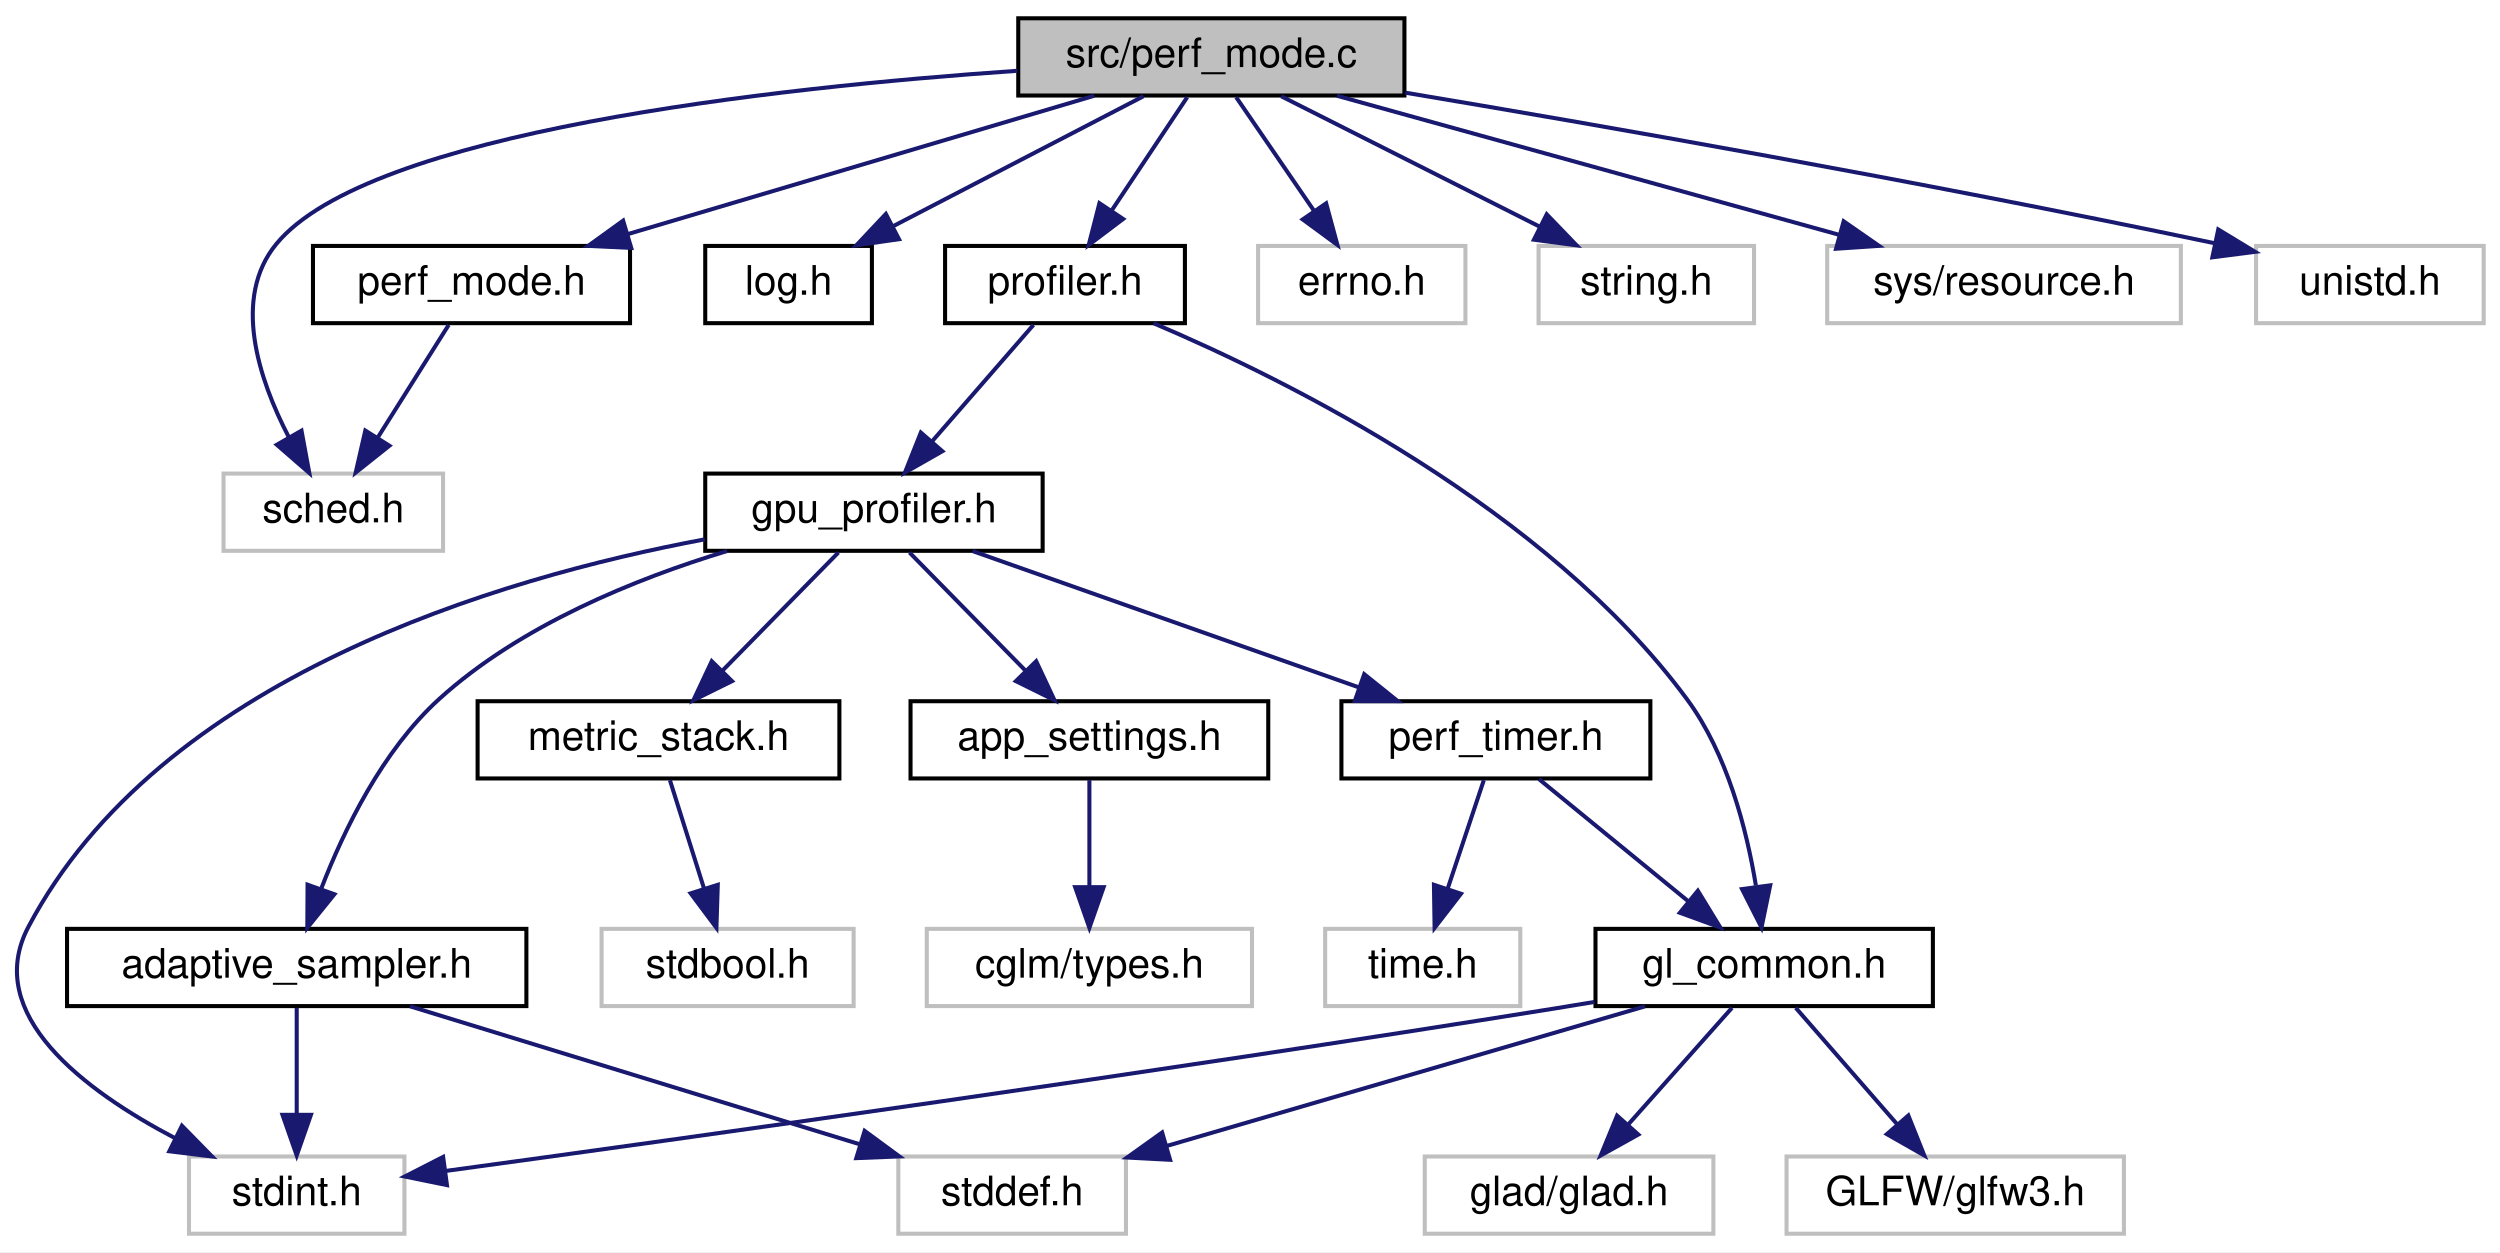
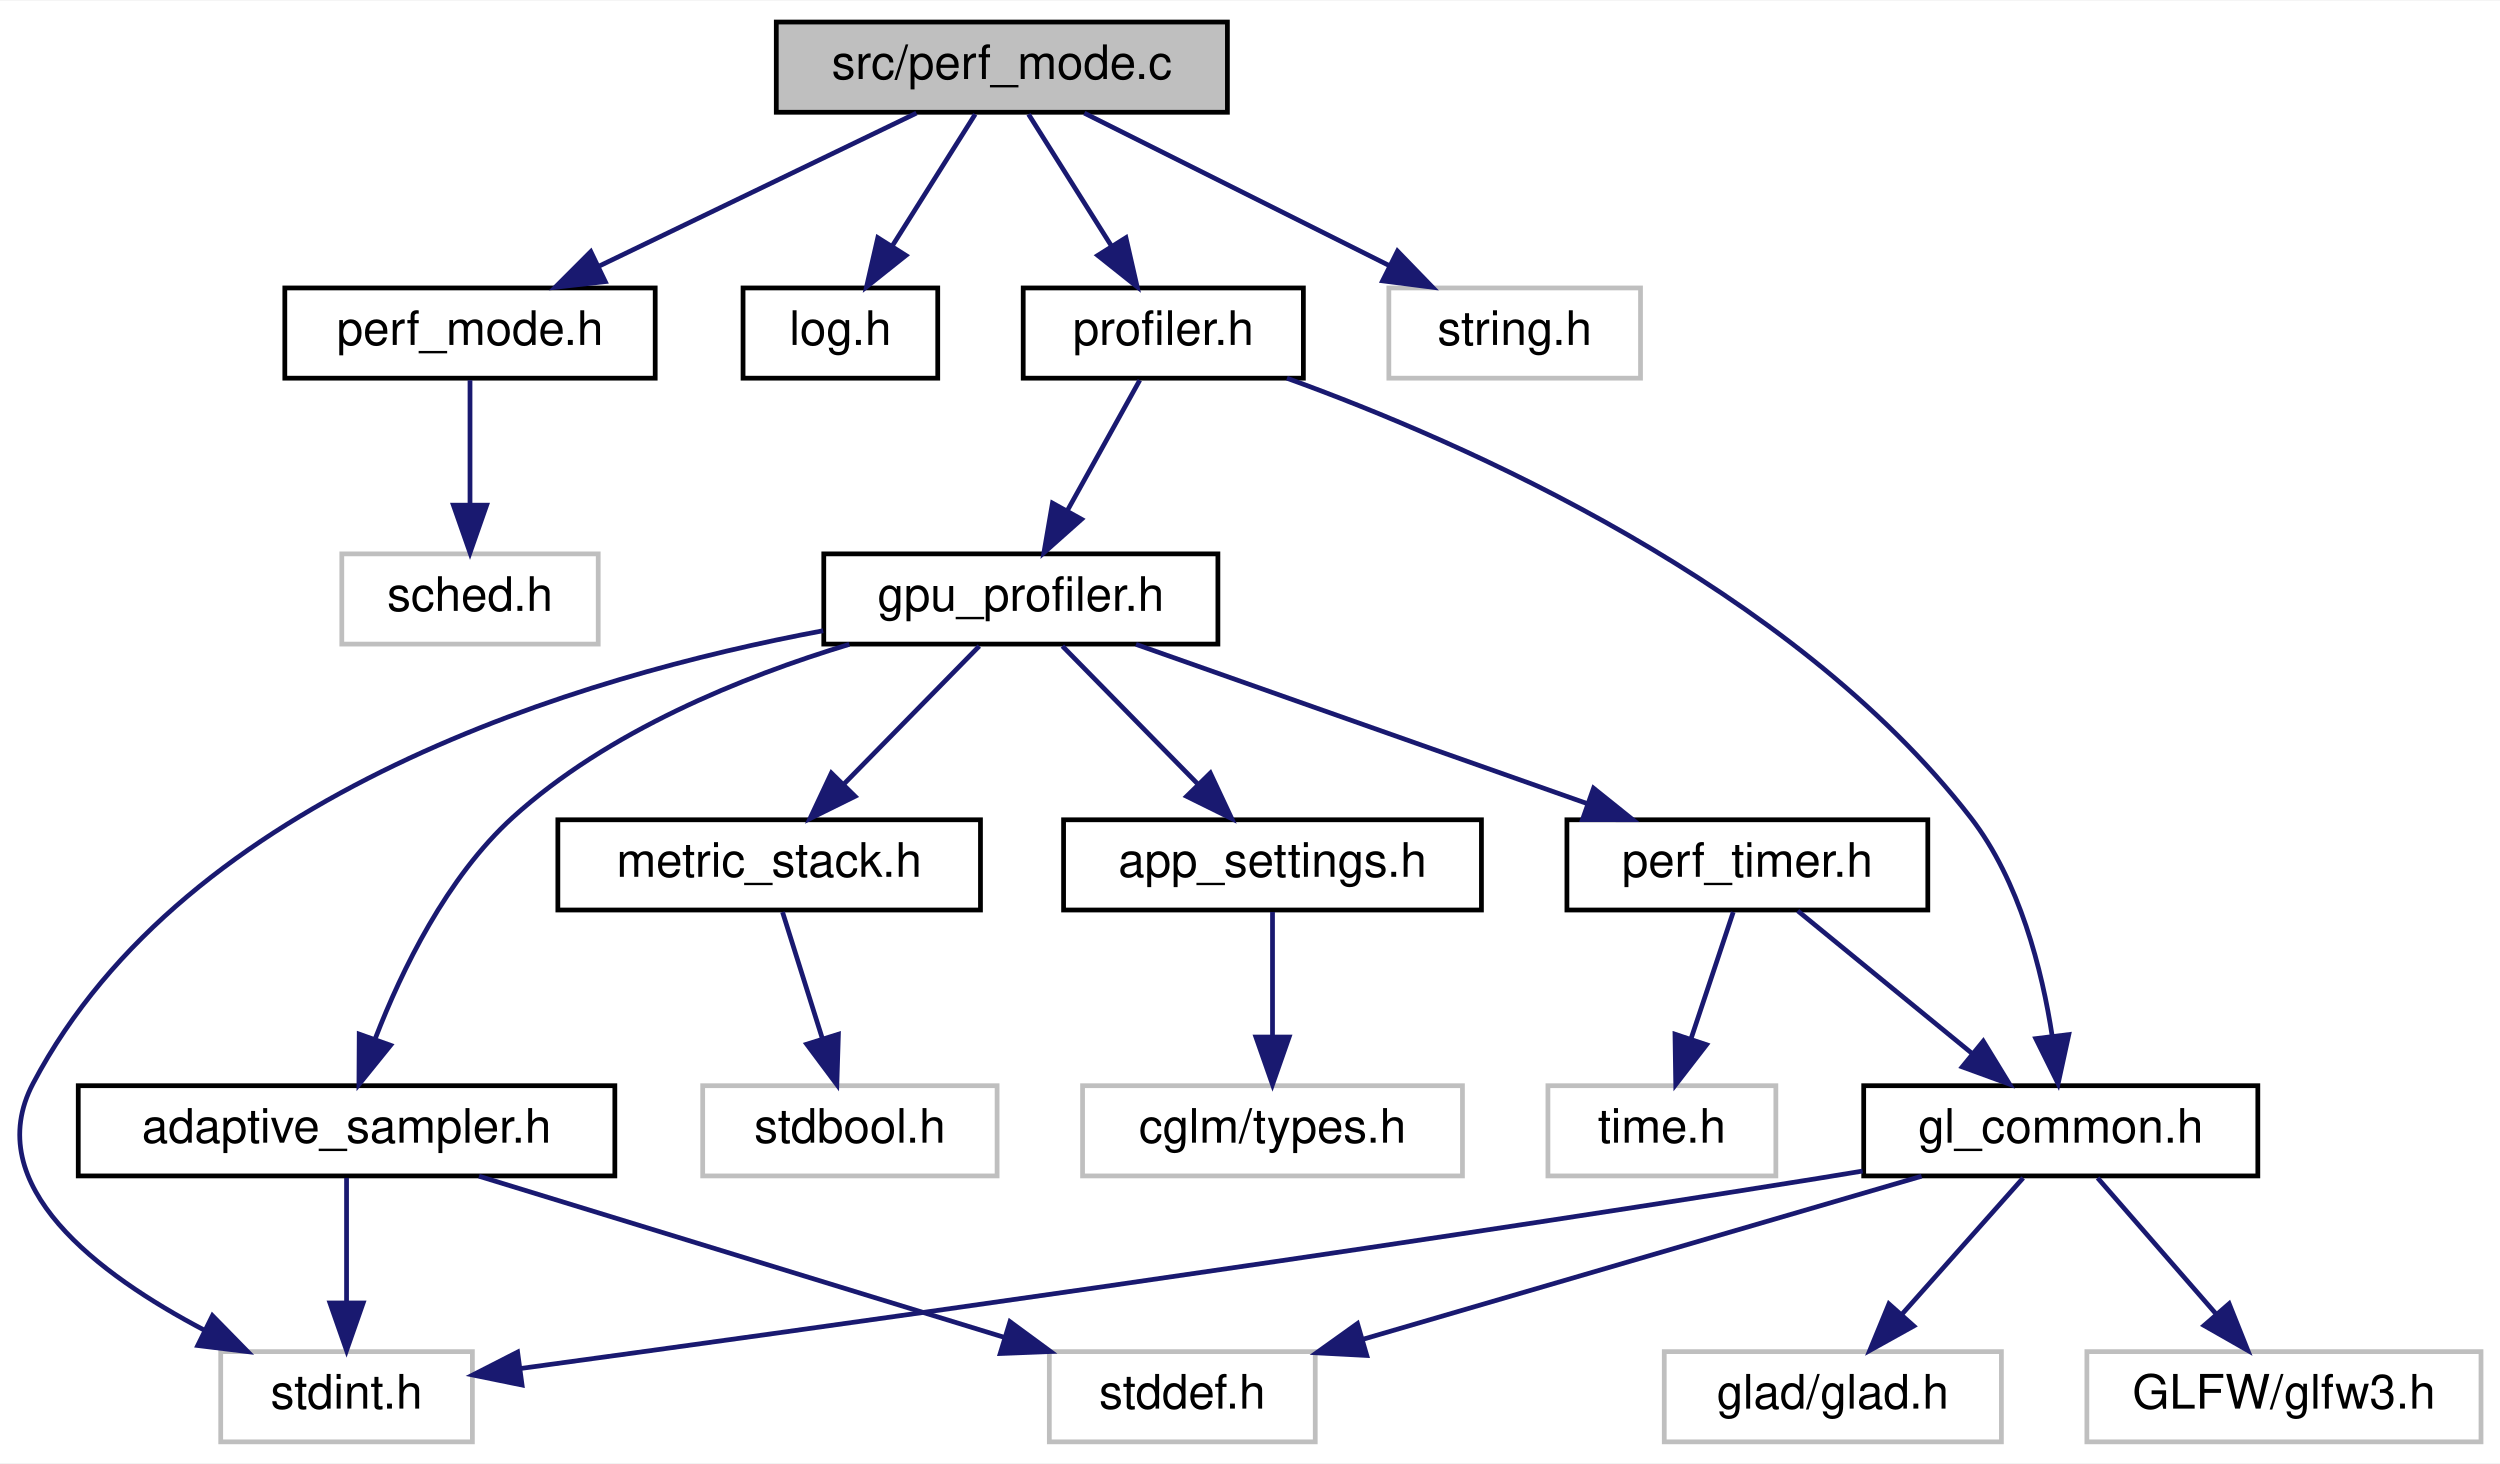
- <svg xmlns="http://www.w3.org/2000/svg" xmlns:xlink="http://www.w3.org/1999/xlink" width="615pt" height="308pt" viewBox="0.00 0.00 614.98 308.00">
+ <svg xmlns="http://www.w3.org/2000/svg" xmlns:xlink="http://www.w3.org/1999/xlink" width="526pt" height="308pt" viewBox="0.00 0.00 526.48 308.00">
  <g id="graph0" class="graph" transform="scale(1 1) rotate(0) translate(4 304)">
-     <polygon fill="white" stroke="transparent" points="-4,4 -4,-304 610.98,-304 610.98,4 -4,4" />
+     <polygon fill="white" stroke="transparent" points="-4,4 -4,-304 522.48,-304 522.48,4 -4,4" />
    <g id="node1" class="node">
      <g id="a_node1">
        <a xlink:title="Runtime performance optimization implementation.">
-           <polygon fill="#bfbfbf" stroke="black" points="246.48,-280.5 246.48,-299.5 341.48,-299.5 341.48,-280.5 246.48,-280.5" />
-           <text text-anchor="middle" x="293.98" y="-287.5" font-family="Helvetica,sans-Serif" font-size="10.00">src/perf_mode.c</text>
+           <polygon fill="#bfbfbf" stroke="black" points="159.48,-280.5 159.48,-299.5 254.48,-299.5 254.48,-280.5 159.48,-280.5" />
+           <text text-anchor="middle" x="206.98" y="-287.5" font-family="Helvetica,sans-Serif" font-size="10.00">src/perf_mode.c</text>
        </a>
      </g>
    </g>
    <g id="node2" class="node">
      <g id="a_node2">
        <a xlink:href="perf__mode_8h.html" target="_top" xlink:title="Runtime performance optimization module.">
-           <polygon fill="white" stroke="black" points="72.98,-224.5 72.98,-243.5 150.98,-243.5 150.98,-224.5 72.98,-224.5" />
-           <text text-anchor="middle" x="111.98" y="-231.5" font-family="Helvetica,sans-Serif" font-size="10.00">perf_mode.h</text>
+           <polygon fill="white" stroke="black" points="55.98,-224.5 55.98,-243.5 133.98,-243.5 133.98,-224.5 55.98,-224.5" />
+           <text text-anchor="middle" x="94.98" y="-231.5" font-family="Helvetica,sans-Serif" font-size="10.00">perf_mode.h</text>
        </a>
      </g>
    </g>
    <g id="edge1" class="edge">
-       <path fill="none" stroke="midnightblue" d="M265.14,-280.44C234.13,-271.24 184.65,-256.56 150.36,-246.39" />
-       <polygon fill="midnightblue" stroke="midnightblue" points="151.27,-243.01 140.69,-243.52 149.28,-249.72 151.27,-243.01" />
-     </g>
-     <g id="node3" class="node">
-       <g id="a_node3">
-         <a xlink:title=" ">
-           <polygon fill="white" stroke="#bfbfbf" points="50.98,-168.5 50.98,-187.5 104.98,-187.5 104.98,-168.5 50.98,-168.5" />
-           <text text-anchor="middle" x="77.98" y="-175.5" font-family="Helvetica,sans-Serif" font-size="10.00">sched.h</text>
-         </a>
-       </g>
-     </g>
-     <g id="edge23" class="edge">
-       <path fill="none" stroke="midnightblue" d="M246.27,-286.59C185.78,-282.42 86.61,-271.49 63.98,-244 53.01,-230.68 59.63,-210.75 67.03,-196.47" />
-       <polygon fill="midnightblue" stroke="midnightblue" points="70.16,-198.06 72.08,-187.64 64.08,-194.59 70.16,-198.06" />
+       <path fill="none" stroke="midnightblue" d="M188.99,-280.32C170.95,-271.62 142.94,-258.12 122.18,-248.11" />
+       <polygon fill="midnightblue" stroke="midnightblue" points="123.46,-244.84 112.93,-243.65 120.42,-251.15 123.46,-244.84" />
    </g>
    <g id="node4" class="node">
      <g id="a_node4">
        <a xlink:href="log_8h.html" target="_top" xlink:title="Thread-safe logging utility with timestamps and severity levels.">
-           <polygon fill="white" stroke="black" points="169.48,-224.5 169.48,-243.5 210.48,-243.5 210.48,-224.5 169.48,-224.5" />
-           <text text-anchor="middle" x="189.98" y="-231.5" font-family="Helvetica,sans-Serif" font-size="10.00">log.h</text>
+           <polygon fill="white" stroke="black" points="152.48,-224.5 152.48,-243.5 193.48,-243.5 193.48,-224.5 152.48,-224.5" />
+           <text text-anchor="middle" x="172.98" y="-231.5" font-family="Helvetica,sans-Serif" font-size="10.00">log.h</text>
        </a>
      </g>
    </g>
    <g id="edge3" class="edge">
-       <path fill="none" stroke="midnightblue" d="M277.27,-280.32C260.67,-271.7 234.98,-258.36 215.76,-248.39" />
-       <polygon fill="midnightblue" stroke="midnightblue" points="217.14,-245.16 206.65,-243.65 213.91,-251.37 217.14,-245.16" />
+       <path fill="none" stroke="midnightblue" d="M201.37,-280.08C196.62,-272.53 189.66,-261.49 183.83,-252.23" />
+       <polygon fill="midnightblue" stroke="midnightblue" points="186.78,-250.35 178.49,-243.75 180.86,-254.08 186.78,-250.35" />
    </g>
    <g id="node5" class="node">
      <g id="a_node5">
        <a xlink:href="profiler_8h.html" target="_top" xlink:title=" ">
-           <polygon fill="white" stroke="black" points="228.48,-224.5 228.48,-243.5 287.48,-243.5 287.48,-224.5 228.48,-224.5" />
-           <text text-anchor="middle" x="257.98" y="-231.5" font-family="Helvetica,sans-Serif" font-size="10.00">profiler.h</text>
+           <polygon fill="white" stroke="black" points="211.48,-224.5 211.48,-243.5 270.48,-243.5 270.48,-224.5 211.48,-224.5" />
+           <text text-anchor="middle" x="240.98" y="-231.5" font-family="Helvetica,sans-Serif" font-size="10.00">profiler.h</text>
        </a>
      </g>
    </g>
    <g id="edge4" class="edge">
-       <path fill="none" stroke="midnightblue" d="M288.04,-280.08C283.01,-272.53 275.65,-261.49 269.47,-252.23" />
-       <polygon fill="midnightblue" stroke="midnightblue" points="272.28,-250.13 263.82,-243.75 266.45,-254.01 272.28,-250.13" />
+       <path fill="none" stroke="midnightblue" d="M212.6,-280.08C217.35,-272.53 224.3,-261.49 230.13,-252.23" />
+       <polygon fill="midnightblue" stroke="midnightblue" points="233.11,-254.08 235.47,-243.75 227.18,-250.35 233.11,-254.08" />
    </g>
    <g id="node19" class="node">
      <g id="a_node19">
        <a xlink:title=" ">
-           <polygon fill="white" stroke="#bfbfbf" points="305.48,-224.5 305.48,-243.5 356.48,-243.5 356.48,-224.5 305.48,-224.5" />
-           <text text-anchor="middle" x="330.98" y="-231.5" font-family="Helvetica,sans-Serif" font-size="10.00">errno.h</text>
+           <polygon fill="white" stroke="#bfbfbf" points="288.48,-224.5 288.48,-243.5 341.48,-243.5 341.48,-224.5 288.48,-224.5" />
+           <text text-anchor="middle" x="314.98" y="-231.5" font-family="Helvetica,sans-Serif" font-size="10.00">string.h</text>
        </a>
      </g>
    </g>
    <g id="edge22" class="edge">
-       <path fill="none" stroke="midnightblue" d="M300.09,-280.08C305.27,-272.53 312.83,-261.49 319.18,-252.23" />
-       <polygon fill="midnightblue" stroke="midnightblue" points="322.22,-253.98 324.99,-243.75 316.45,-250.02 322.22,-253.98" />
-     </g>
-     <g id="node20" class="node">
-       <g id="a_node20">
-         <a xlink:title=" ">
-           <polygon fill="white" stroke="#bfbfbf" points="374.48,-224.5 374.48,-243.5 427.48,-243.5 427.48,-224.5 374.48,-224.5" />
-           <text text-anchor="middle" x="400.98" y="-231.5" font-family="Helvetica,sans-Serif" font-size="10.00">string.h</text>
-         </a>
-       </g>
-     </g>
-     <g id="edge24" class="edge">
-       <path fill="none" stroke="midnightblue" d="M311.17,-280.32C328.33,-271.66 354.93,-258.24 374.73,-248.25" />
-       <polygon fill="midnightblue" stroke="midnightblue" points="376.48,-251.28 383.83,-243.65 373.33,-245.04 376.48,-251.28" />
-     </g>
-     <g id="node21" class="node">
-       <g id="a_node21">
-         <a xlink:title=" ">
-           <polygon fill="white" stroke="#bfbfbf" points="445.48,-224.5 445.48,-243.5 532.48,-243.5 532.48,-224.5 445.48,-224.5" />
-           <text text-anchor="middle" x="488.98" y="-231.5" font-family="Helvetica,sans-Serif" font-size="10.00">sys/resource.h</text>
-         </a>
-       </g>
-     </g>
-     <g id="edge25" class="edge">
-       <path fill="none" stroke="midnightblue" d="M324.88,-280.44C358.26,-271.2 411.58,-256.44 448.33,-246.26" />
-       <polygon fill="midnightblue" stroke="midnightblue" points="449.53,-249.56 458.23,-243.52 447.66,-242.81 449.53,-249.56" />
-     </g>
-     <g id="node22" class="node">
-       <g id="a_node22">
-         <a xlink:title=" ">
-           <polygon fill="white" stroke="#bfbfbf" points="550.98,-224.5 550.98,-243.5 606.98,-243.5 606.98,-224.5 550.98,-224.5" />
-           <text text-anchor="middle" x="578.98" y="-231.5" font-family="Helvetica,sans-Serif" font-size="10.00">unistd.h</text>
-         </a>
-       </g>
-     </g>
-     <g id="edge26" class="edge">
-       <path fill="none" stroke="midnightblue" d="M341.69,-281.2C389.59,-273.18 465.74,-259.91 540.66,-244.19" />
-       <polygon fill="midnightblue" stroke="midnightblue" points="541.68,-247.55 550.74,-242.05 540.23,-240.7 541.68,-247.55" />
+       <path fill="none" stroke="midnightblue" d="M224.34,-280.32C241.65,-271.66 268.5,-258.24 288.48,-248.25" />
+       <polygon fill="midnightblue" stroke="midnightblue" points="290.3,-251.26 297.67,-243.65 287.16,-245 290.3,-251.26" />
+     </g>
+     <g id="node3" class="node">
+       <g id="a_node3">
+         <a xlink:title=" ">
+           <polygon fill="white" stroke="#bfbfbf" points="67.98,-168.5 67.98,-187.5 121.98,-187.5 121.98,-168.5 67.98,-168.5" />
+           <text text-anchor="middle" x="94.98" y="-175.5" font-family="Helvetica,sans-Serif" font-size="10.00">sched.h</text>
+         </a>
+       </g>
    </g>
    <g id="edge2" class="edge">
-       <path fill="none" stroke="midnightblue" d="M106.37,-224.08C101.62,-216.53 94.66,-205.49 88.83,-196.23" />
-       <polygon fill="midnightblue" stroke="midnightblue" points="91.78,-194.35 83.49,-187.75 85.86,-198.08 91.78,-194.35" />
+       <path fill="none" stroke="midnightblue" d="M94.98,-224.08C94.98,-217.01 94.98,-206.86 94.98,-197.99" />
+       <polygon fill="midnightblue" stroke="midnightblue" points="98.48,-197.75 94.98,-187.75 91.48,-197.75 98.48,-197.75" />
    </g>
    <g id="node6" class="node">
      <g id="a_node6">
        <a xlink:href="gl__common_8h.html" target="_top" xlink:title="Common OpenGL definitions, RAII helpers, and utilities.">
          <polygon fill="white" stroke="black" points="388.48,-56.5 388.48,-75.5 471.48,-75.5 471.48,-56.5 388.48,-56.5" />
          <text text-anchor="middle" x="429.98" y="-63.5" font-family="Helvetica,sans-Serif" font-size="10.00">gl_common.h</text>
        </a>
      </g>
    </g>
    <g id="edge5" class="edge">
-       <path fill="none" stroke="midnightblue" d="M279.77,-224.48C313.07,-210.34 376.39,-178.86 410.98,-132 420.91,-118.55 425.67,-99.99 427.94,-86.14" />
-       <polygon fill="midnightblue" stroke="midnightblue" points="431.46,-86.21 429.32,-75.84 424.53,-85.28 431.46,-86.21" />
+       <path fill="none" stroke="midnightblue" d="M267.02,-224.49C304.46,-210.93 373.12,-180.83 410.98,-132 421.33,-118.66 426.05,-99.83 428.19,-85.87" />
+       <polygon fill="midnightblue" stroke="midnightblue" points="431.67,-86.27 429.42,-75.91 424.72,-85.41 431.67,-86.27" />
    </g>
    <g id="node11" class="node">
      <g id="a_node11">
        <a xlink:href="gpu__profiler_8h.html" target="_top" xlink:title=" ">
          <polygon fill="white" stroke="black" points="169.48,-168.5 169.48,-187.5 252.48,-187.5 252.48,-168.5 169.48,-168.5" />
          <text text-anchor="middle" x="210.98" y="-175.5" font-family="Helvetica,sans-Serif" font-size="10.00">gpu_profiler.h</text>
        </a>
      </g>
    </g>
    <g id="edge10" class="edge">
-       <path fill="none" stroke="midnightblue" d="M250.22,-224.08C243.45,-216.3 233.44,-204.8 225.23,-195.37" />
-       <polygon fill="midnightblue" stroke="midnightblue" points="227.81,-193 218.6,-187.75 222.52,-197.59 227.81,-193" />
+       <path fill="none" stroke="midnightblue" d="M236.03,-224.08C231.88,-216.61 225.83,-205.72 220.72,-196.52" />
+       <polygon fill="midnightblue" stroke="midnightblue" points="223.76,-194.79 215.84,-187.75 217.64,-198.19 223.76,-194.79" />
    </g>
    <g id="node7" class="node">
      <g id="a_node7">
        <a xlink:title=" ">
          <polygon fill="white" stroke="#bfbfbf" points="346.48,-0.5 346.48,-19.5 417.48,-19.5 417.48,-0.5 346.48,-0.5" />
          <text text-anchor="middle" x="381.98" y="-7.5" font-family="Helvetica,sans-Serif" font-size="10.00">glad/glad.h</text>
        </a>
      </g>
    </g>
    <g id="edge6" class="edge">
      <path fill="none" stroke="midnightblue" d="M422.06,-56.08C415.14,-48.3 404.92,-36.8 396.53,-27.37" />
      <polygon fill="midnightblue" stroke="midnightblue" points="399.02,-24.9 389.76,-19.75 393.79,-29.55 399.02,-24.9" />
    </g>
    <g id="node8" class="node">
      <g id="a_node8">
        <a xlink:title=" ">
          <polygon fill="white" stroke="#bfbfbf" points="435.48,-0.5 435.48,-19.5 518.48,-19.5 518.48,-0.5 435.48,-0.5" />
          <text text-anchor="middle" x="476.98" y="-7.5" font-family="Helvetica,sans-Serif" font-size="10.00">GLFW/glfw3.h</text>
        </a>
      </g>
    </g>
    <g id="edge7" class="edge">
      <path fill="none" stroke="midnightblue" d="M437.74,-56.08C444.52,-48.3 454.53,-36.8 462.74,-27.37" />
      <polygon fill="midnightblue" stroke="midnightblue" points="465.44,-29.59 469.37,-19.75 460.16,-25 465.44,-29.59" />
    </g>
    <g id="node9" class="node">
      <g id="a_node9">
        <a xlink:title=" ">
          <polygon fill="white" stroke="#bfbfbf" points="216.98,-0.5 216.98,-19.5 272.98,-19.5 272.98,-0.5 216.98,-0.5" />
          <text text-anchor="middle" x="244.98" y="-7.5" font-family="Helvetica,sans-Serif" font-size="10.00">stddef.h</text>
        </a>
      </g>
    </g>
    <g id="edge8" class="edge">
      <path fill="none" stroke="midnightblue" d="M400.67,-56.44C368.86,-47.16 317.96,-32.3 283.08,-22.12" />
      <polygon fill="midnightblue" stroke="midnightblue" points="283.83,-18.69 273.25,-19.25 281.87,-25.41 283.83,-18.69" />
    </g>
    <g id="node10" class="node">
      <g id="a_node10">
        <a xlink:title=" ">
          <polygon fill="white" stroke="#bfbfbf" points="42.48,-0.5 42.48,-19.5 95.48,-19.5 95.48,-0.5 42.48,-0.5" />
          <text text-anchor="middle" x="68.98" y="-7.5" font-family="Helvetica,sans-Serif" font-size="10.00">stdint.h</text>
        </a>
      </g>
    </g>
    <g id="edge9" class="edge">
      <path fill="none" stroke="midnightblue" d="M388.25,-57.53C385.12,-57 382,-56.49 378.98,-56 280.41,-40.15 163.8,-23.89 105.71,-15.96" />
      <polygon fill="midnightblue" stroke="midnightblue" points="105.94,-12.46 95.56,-14.58 105,-19.4 105.94,-12.46" />
    </g>
    <g id="edge19" class="edge">
      <path fill="none" stroke="midnightblue" d="M169.35,-171.32C118.52,-161.8 35.32,-137.23 2.98,-76 -8.37,-54.5 16.7,-35.73 39.14,-23.96" />
      <polygon fill="midnightblue" stroke="midnightblue" points="40.74,-27.07 48.16,-19.5 37.64,-20.79 40.74,-27.07" />
    </g>
    <g id="node12" class="node">
      <g id="a_node12">
        <a xlink:href="adaptive__sampler_8h.html" target="_top" xlink:title="Adaptive sampling utility for performance metrics.">
          <polygon fill="white" stroke="black" points="12.48,-56.5 12.48,-75.5 125.48,-75.5 125.48,-56.5 12.48,-56.5" />
          <text text-anchor="middle" x="68.98" y="-63.5" font-family="Helvetica,sans-Serif" font-size="10.00">adaptive_sampler.h</text>
        </a>
      </g>
    </g>
    <g id="edge11" class="edge">
      <path fill="none" stroke="midnightblue" d="M174.86,-168.45C152.35,-161.64 123.97,-150.16 103.98,-132 90.07,-119.36 80.62,-99.88 75.07,-85.54" />
      <polygon fill="midnightblue" stroke="midnightblue" points="78.25,-84.01 71.59,-75.77 71.65,-86.36 78.25,-84.01" />
    </g>
    <g id="node13" class="node">
      <g id="a_node13">
        <a xlink:href="metric__stack_8h.html" target="_top" xlink:title=" ">
          <polygon fill="white" stroke="black" points="113.48,-112.5 113.48,-131.5 202.48,-131.5 202.48,-112.5 113.48,-112.5" />
          <text text-anchor="middle" x="157.98" y="-119.5" font-family="Helvetica,sans-Serif" font-size="10.00">metric_stack.h</text>
        </a>
      </g>
    </g>
    <g id="edge14" class="edge">
      <path fill="none" stroke="midnightblue" d="M202.23,-168.08C194.51,-160.22 183.08,-148.57 173.77,-139.08" />
      <polygon fill="midnightblue" stroke="midnightblue" points="176.07,-136.44 166.57,-131.75 171.08,-141.34 176.07,-136.44" />
    </g>
    <g id="node15" class="node">
      <g id="a_node15">
        <a xlink:href="perf__timer_8h.html" target="_top" xlink:title="High-precision performance measurement (CPU and GPU).">
          <polygon fill="white" stroke="black" points="325.98,-112.5 325.98,-131.5 401.98,-131.5 401.98,-112.5 325.98,-112.5" />
          <text text-anchor="middle" x="363.98" y="-119.5" font-family="Helvetica,sans-Serif" font-size="10.00">perf_timer.h</text>
        </a>
      </g>
    </g>
    <g id="edge16" class="edge">
      <path fill="none" stroke="midnightblue" d="M235.23,-168.44C260.85,-159.4 301.47,-145.06 330.22,-134.92" />
      <polygon fill="midnightblue" stroke="midnightblue" points="331.59,-138.15 339.85,-131.52 329.26,-131.54 331.59,-138.15" />
    </g>
    <g id="node17" class="node">
      <g id="a_node17">
        <a xlink:href="app__settings_8h.html" target="_top" xlink:title="Global application constants, configuration macros, and default values.">
          <polygon fill="white" stroke="black" points="219.98,-112.5 219.98,-131.5 307.98,-131.5 307.98,-112.5 219.98,-112.5" />
          <text text-anchor="middle" x="263.98" y="-119.5" font-family="Helvetica,sans-Serif" font-size="10.00">app_settings.h</text>
        </a>
      </g>
    </g>
    <g id="edge20" class="edge">
      <path fill="none" stroke="midnightblue" d="M219.73,-168.08C227.45,-160.22 238.89,-148.57 248.2,-139.08" />
      <polygon fill="midnightblue" stroke="midnightblue" points="250.89,-141.34 255.39,-131.75 245.89,-136.44 250.89,-141.34" />
    </g>
    <g id="edge12" class="edge">
      <path fill="none" stroke="midnightblue" d="M96.87,-56.44C126.74,-47.28 174.3,-32.69 207.44,-22.52" />
      <polygon fill="midnightblue" stroke="midnightblue" points="208.69,-25.8 217.23,-19.52 206.64,-19.1 208.69,-25.8" />
    </g>
    <g id="edge13" class="edge">
      <path fill="none" stroke="midnightblue" d="M68.98,-56.08C68.98,-49.01 68.98,-38.86 68.98,-29.99" />
      <polygon fill="midnightblue" stroke="midnightblue" points="72.48,-29.75 68.98,-19.75 65.48,-29.75 72.48,-29.75" />
    </g>
    <g id="node14" class="node">
      <g id="a_node14">
        <a xlink:title=" ">
          <polygon fill="white" stroke="#bfbfbf" points="143.98,-56.5 143.98,-75.5 205.98,-75.5 205.98,-56.5 143.98,-56.5" />
          <text text-anchor="middle" x="174.98" y="-63.5" font-family="Helvetica,sans-Serif" font-size="10.00">stdbool.h</text>
        </a>
      </g>
    </g>
    <g id="edge15" class="edge">
      <path fill="none" stroke="midnightblue" d="M160.79,-112.08C163.07,-104.85 166.35,-94.41 169.19,-85.4" />
      <polygon fill="midnightblue" stroke="midnightblue" points="172.56,-86.34 172.23,-75.75 165.89,-84.24 172.56,-86.34" />
    </g>
    <g id="edge17" class="edge">
      <path fill="none" stroke="midnightblue" d="M374.59,-112.32C384.44,-104.26 399.33,-92.08 411.2,-82.37" />
      <polygon fill="midnightblue" stroke="midnightblue" points="413.66,-84.88 419.19,-75.83 409.23,-79.46 413.66,-84.88" />
    </g>
    <g id="node16" class="node">
      <g id="a_node16">
        <a xlink:title=" ">
          <polygon fill="white" stroke="#bfbfbf" points="321.98,-56.5 321.98,-75.5 369.98,-75.5 369.98,-56.5 321.98,-56.5" />
          <text text-anchor="middle" x="345.98" y="-63.5" font-family="Helvetica,sans-Serif" font-size="10.00">time.h</text>
        </a>
      </g>
    </g>
    <g id="edge18" class="edge">
      <path fill="none" stroke="midnightblue" d="M361.01,-112.08C358.6,-104.85 355.12,-94.41 352.12,-85.4" />
      <polygon fill="midnightblue" stroke="midnightblue" points="355.38,-84.13 348.9,-75.75 348.74,-86.34 355.38,-84.13" />
    </g>
    <g id="node18" class="node">
      <g id="a_node18">
        <a xlink:title=" ">
          <polygon fill="white" stroke="#bfbfbf" points="223.98,-56.5 223.98,-75.5 303.98,-75.5 303.98,-56.5 223.98,-56.5" />
          <text text-anchor="middle" x="263.98" y="-63.5" font-family="Helvetica,sans-Serif" font-size="10.00">cglm/types.h</text>
        </a>
      </g>
    </g>
    <g id="edge21" class="edge">
      <path fill="none" stroke="midnightblue" d="M263.98,-112.08C263.98,-105.01 263.98,-94.86 263.98,-85.99" />
      <polygon fill="midnightblue" stroke="midnightblue" points="267.48,-85.75 263.98,-75.75 260.48,-85.75 267.48,-85.75" />
    </g>
  </g>
</svg>
